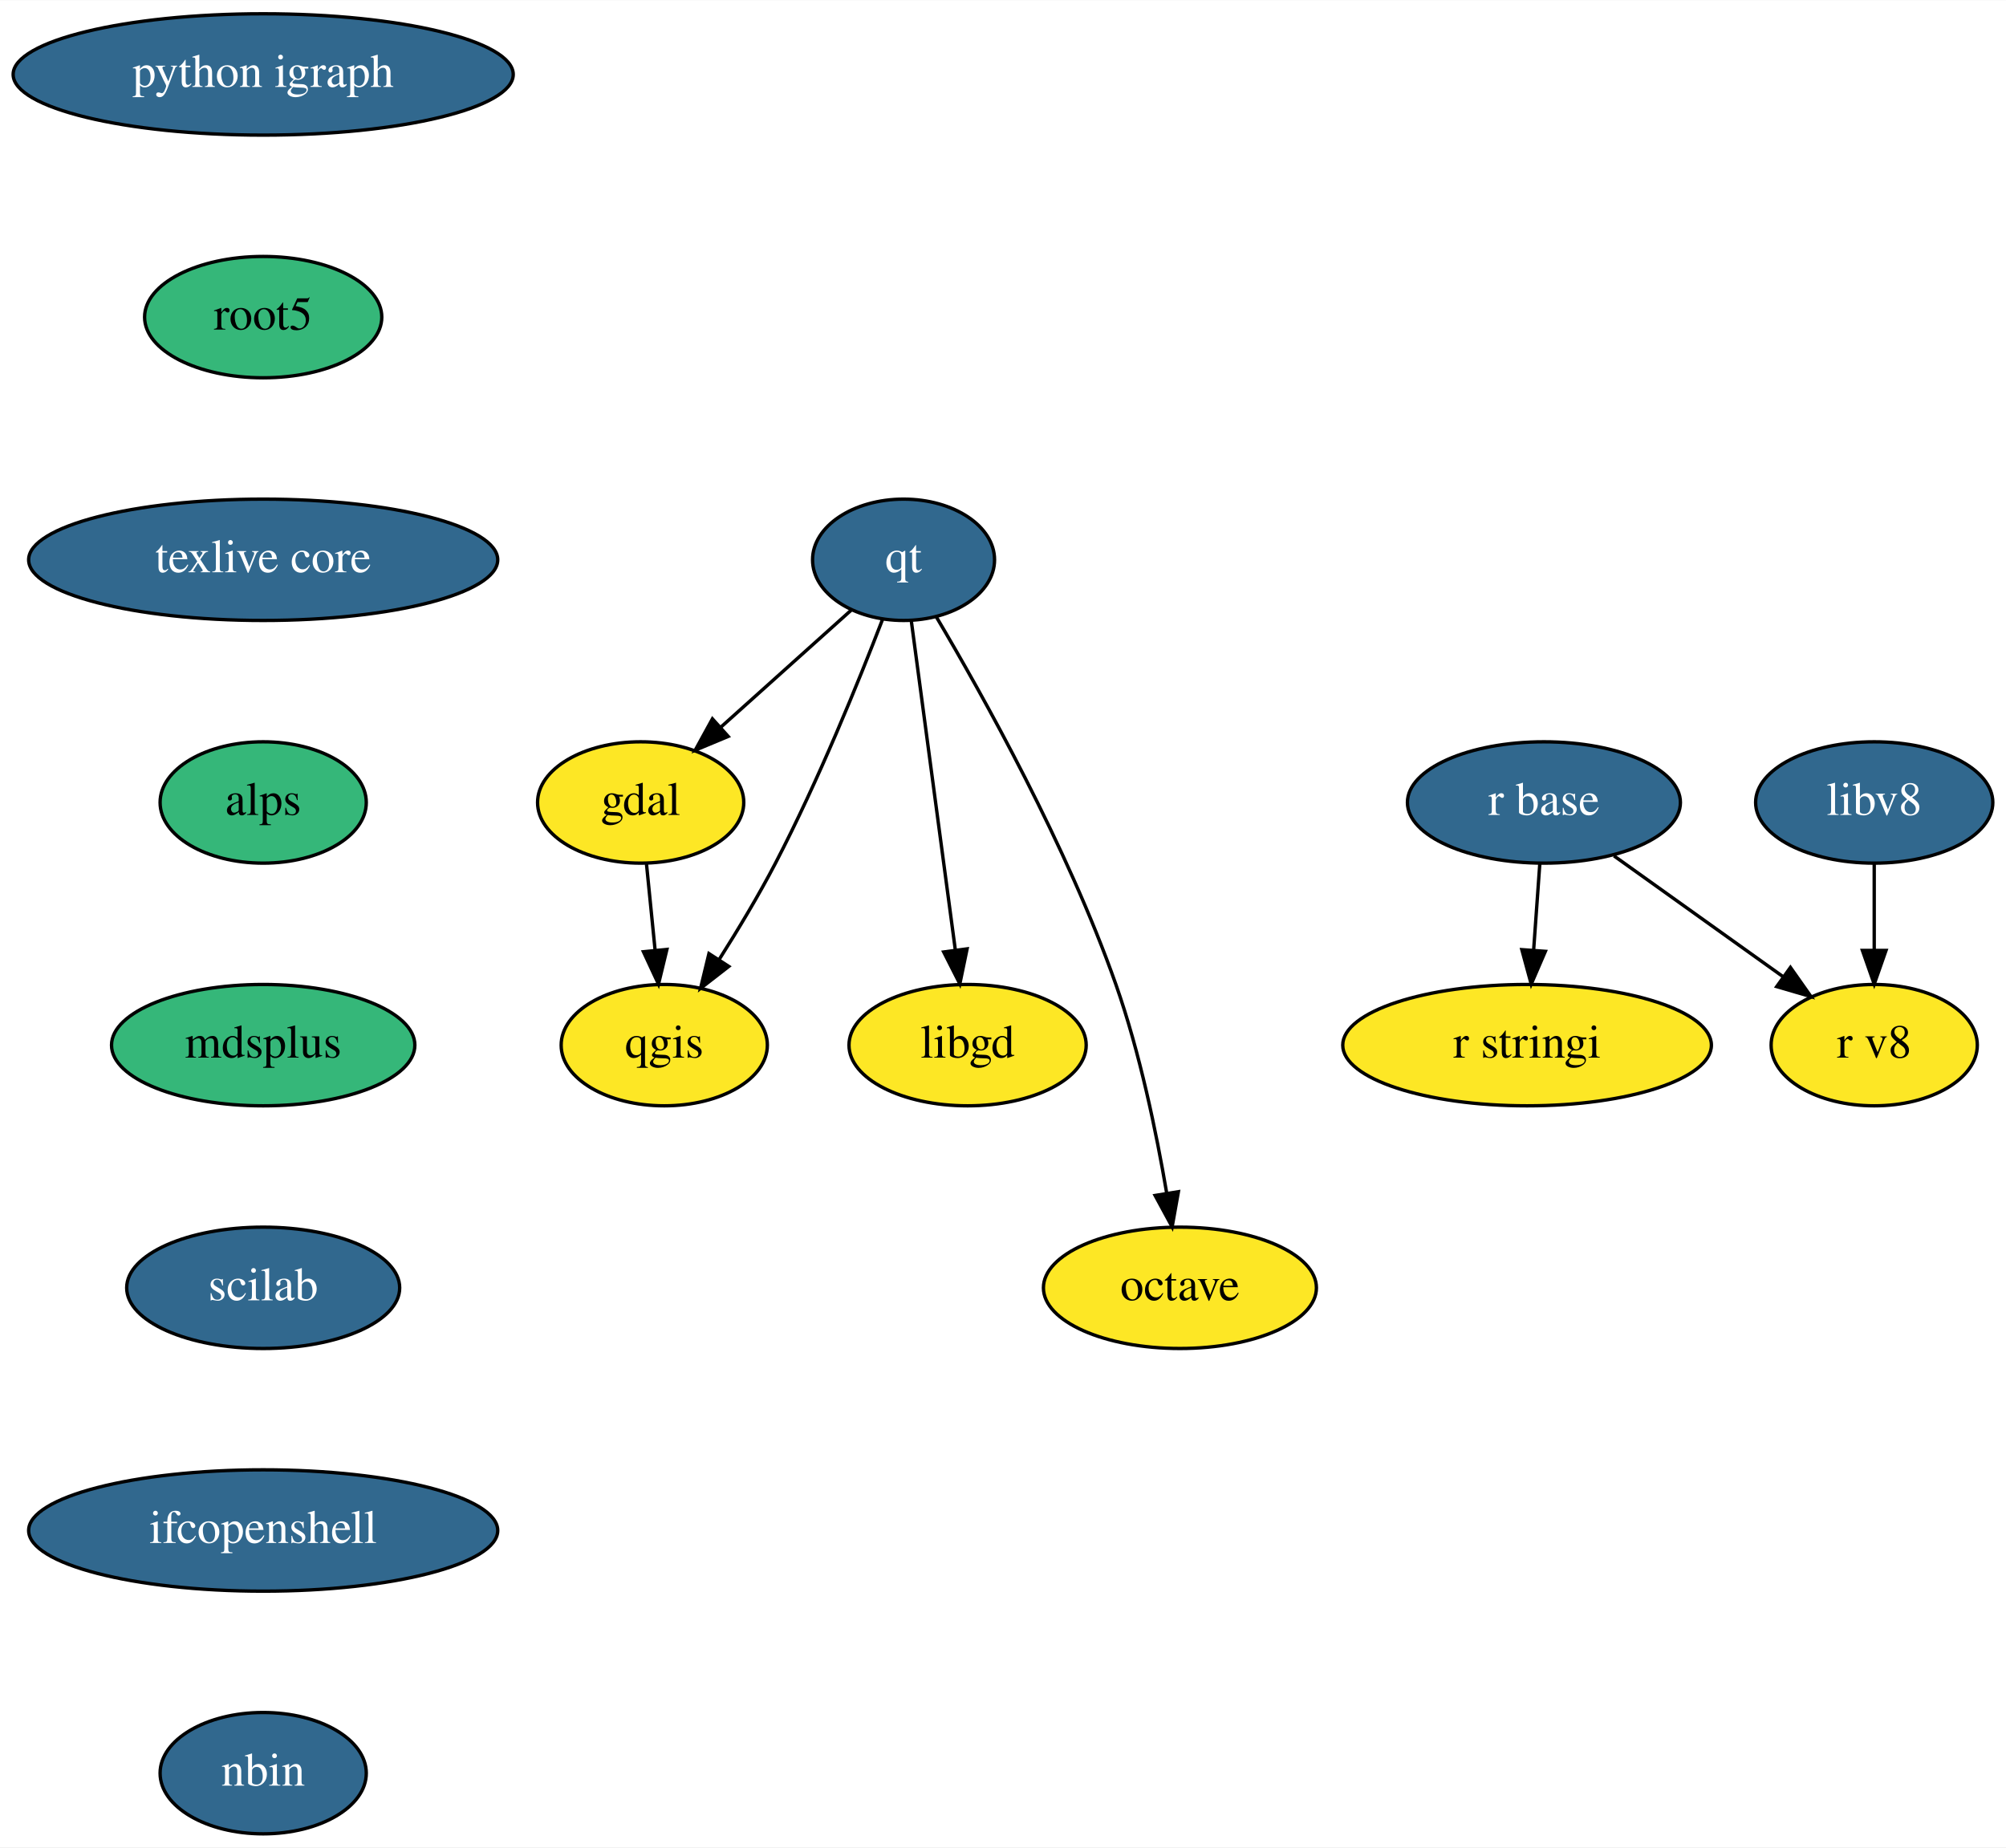
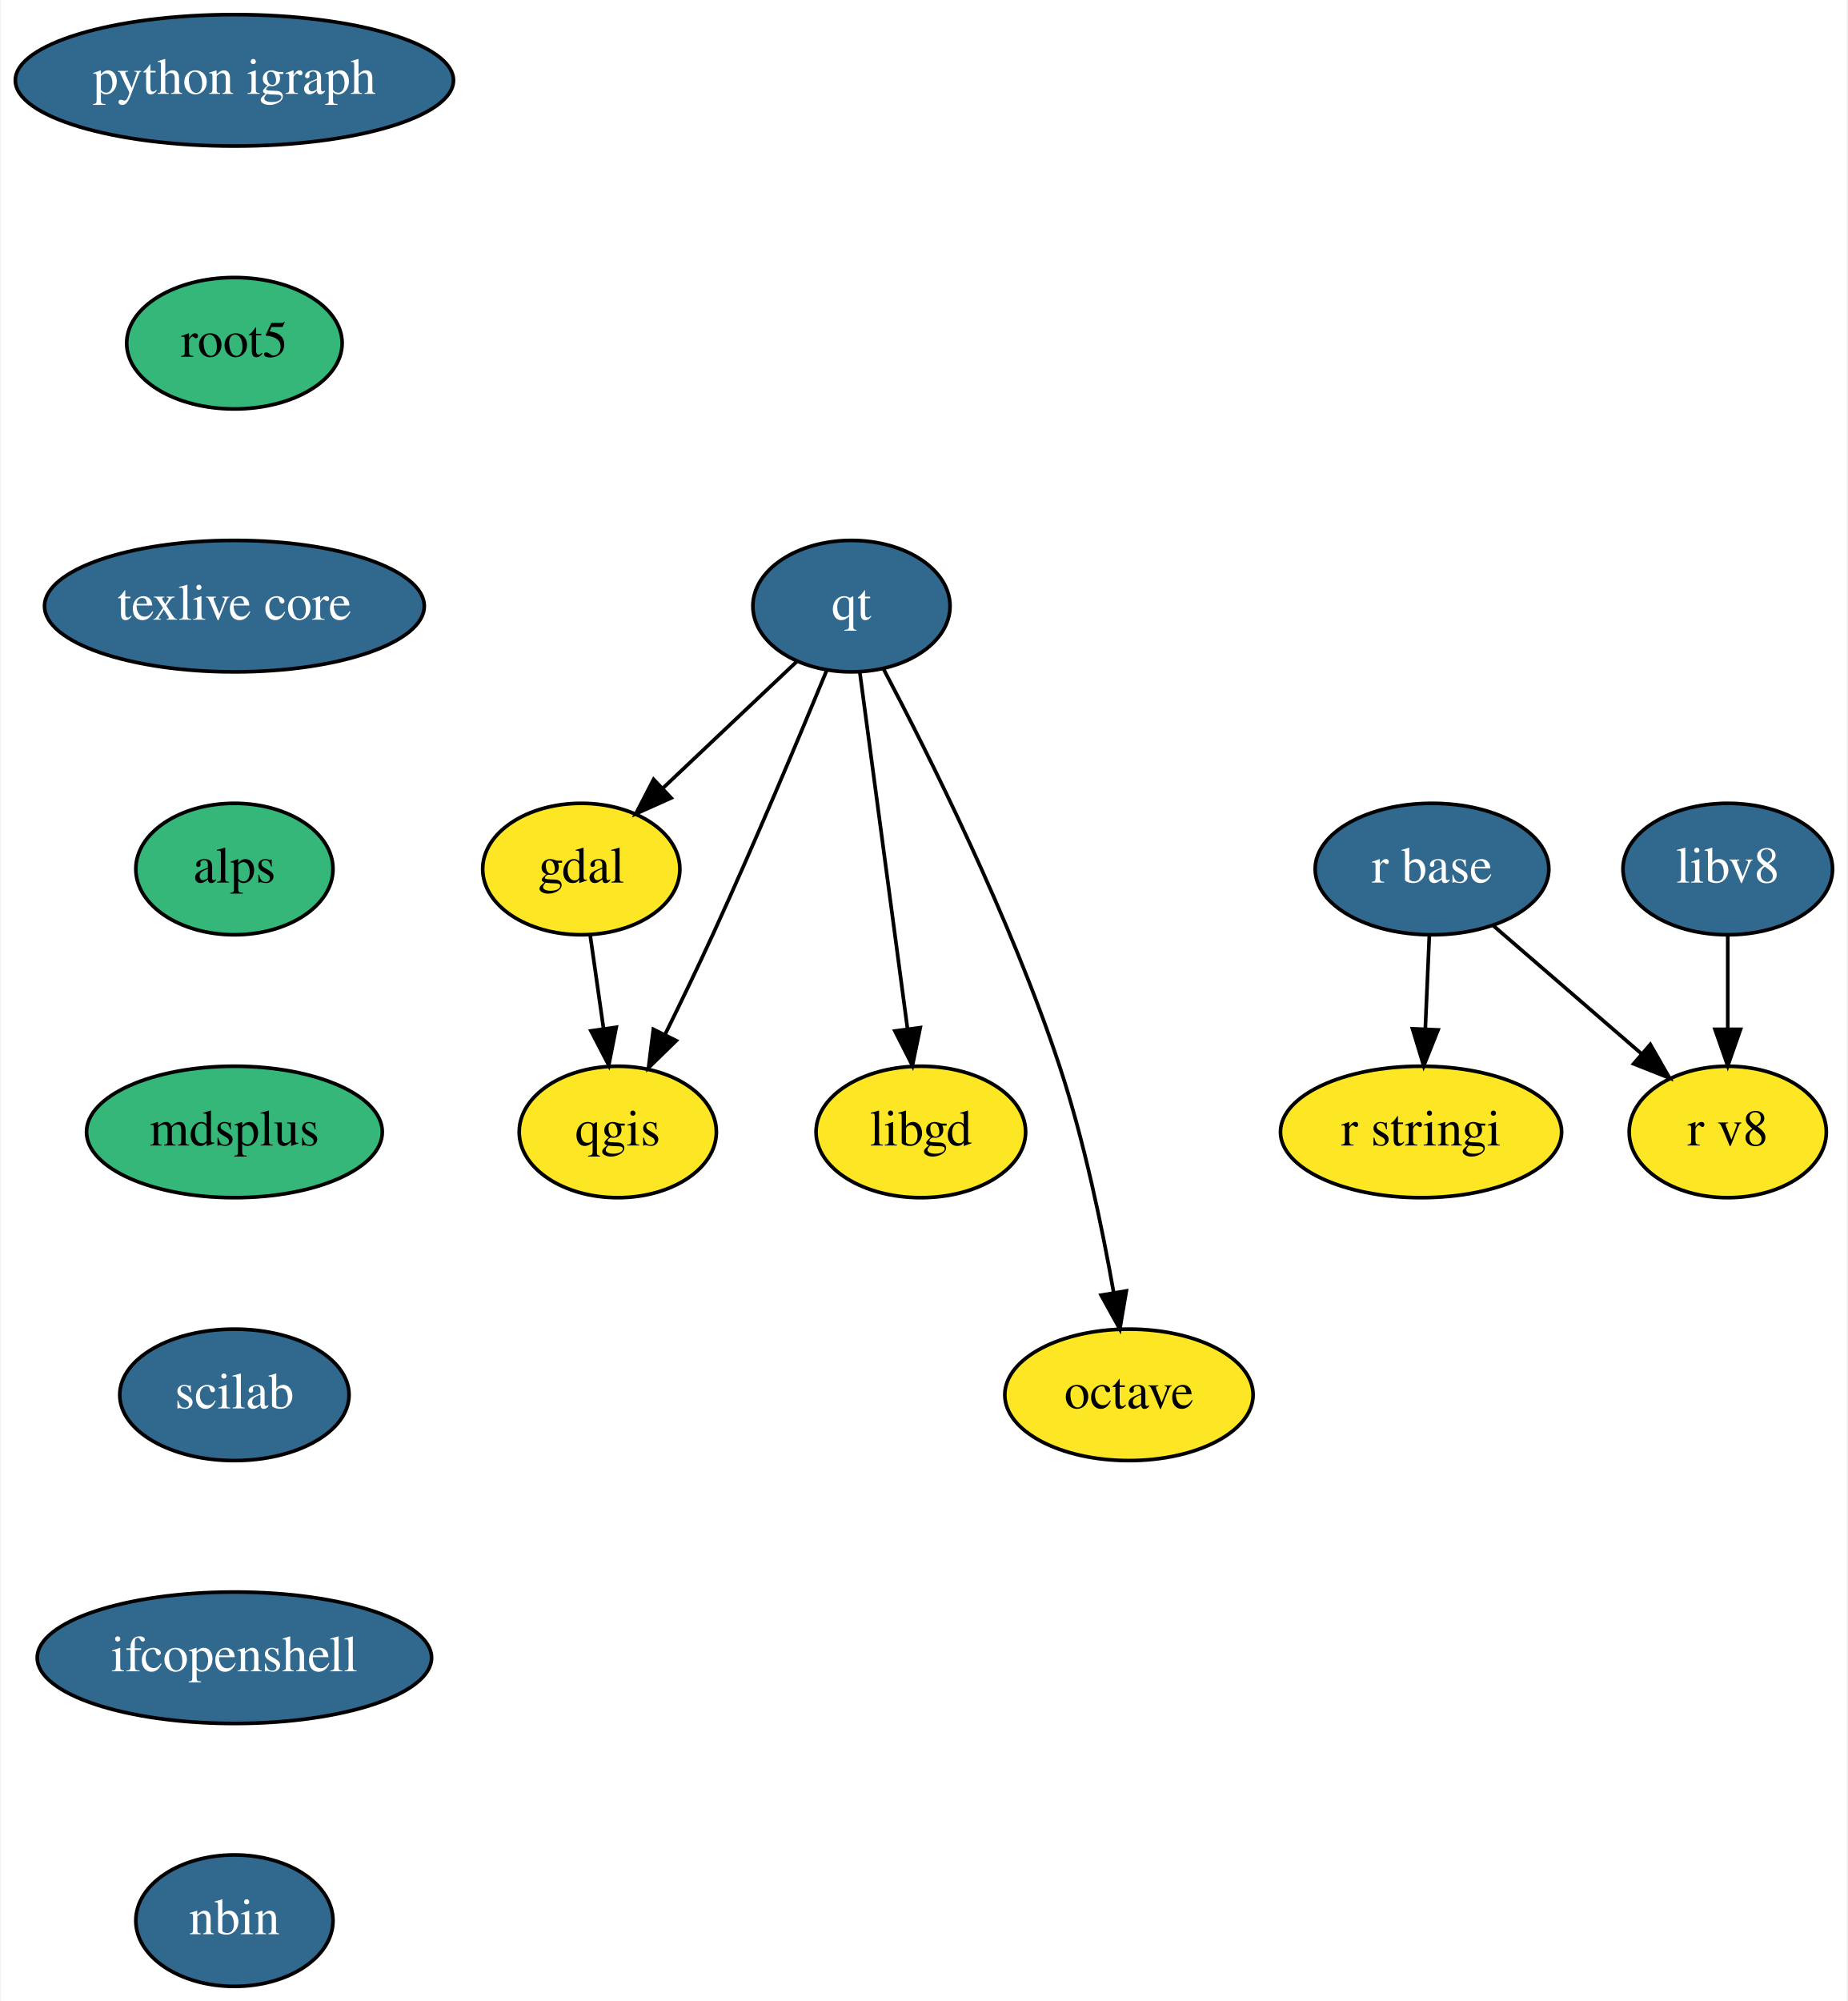
- <svg xmlns="http://www.w3.org/2000/svg" xmlns:xlink="http://www.w3.org/1999/xlink" width="595pt" height="548pt" viewBox="0.00 0.00 595.19 548.00">
+ <svg xmlns="http://www.w3.org/2000/svg" xmlns:xlink="http://www.w3.org/1999/xlink" width="506pt" height="548pt" viewBox="0.00 0.00 505.60 548.00">
  <g id="graph0" class="graph" transform="scale(1 1) rotate(0) translate(4 544)">
-     <polygon fill="white" stroke="transparent" points="-4,4 -4,-544 591.19,-544 591.19,4 -4,4" />
+     <polygon fill="white" stroke="transparent" points="-4,4 -4,-544 501.6,-544 501.6,4 -4,4" />
    <g id="node1" class="node">
      <g id="a_node1">
        <a xlink:href="https://github.com/conda-forge/gdal-feedstock" xlink:title="gdal">
-           <ellipse fill="#fde725" stroke="black" cx="186.09" cy="-306" rx="30.59" ry="18" />
-           <text text-anchor="middle" x="186.09" y="-302.3" font-family="Times,serif" font-size="14.00">gdal</text>
+           <ellipse fill="#fde725" stroke="black" cx="155" cy="-306" rx="27" ry="18" />
+           <text text-anchor="middle" x="155" y="-302.3" font-family="Times,serif" font-size="14.00">gdal</text>
        </a>
      </g>
    </g>
    <g id="node2" class="node">
      <g id="a_node2">
        <a xlink:href="https://github.com/conda-forge/qgis-feedstock" xlink:title="qgis">
-           <ellipse fill="#fde725" stroke="black" cx="193.09" cy="-234" rx="30.59" ry="18" />
-           <text text-anchor="middle" x="193.09" y="-230.3" font-family="Times,serif" font-size="14.00">qgis</text>
+           <ellipse fill="#fde725" stroke="black" cx="165" cy="-234" rx="27" ry="18" />
+           <text text-anchor="middle" x="165" y="-230.3" font-family="Times,serif" font-size="14.00">qgis</text>
        </a>
      </g>
    </g>
    <g id="edge1" class="edge">
-       <path fill="none" stroke="black" d="M187.82,-287.7C188.6,-279.98 189.52,-270.71 190.38,-262.11" />
-       <polygon fill="black" stroke="black" points="193.87,-262.4 191.38,-252.1 186.91,-261.71 193.87,-262.4" />
+       <path fill="none" stroke="black" d="M157.42,-288.05C158.52,-280.35 159.85,-271.03 161.09,-262.36" />
+       <polygon fill="black" stroke="black" points="164.58,-262.67 162.53,-252.28 157.65,-261.68 164.58,-262.67" />
    </g>
    <g id="node3" class="node">
      <g id="a_node3">
        <a xlink:href="https://github.com/conda-forge/libgd-feedstock" xlink:title="libgd">
-           <ellipse fill="#fde725" stroke="black" cx="283.09" cy="-234" rx="35.19" ry="18" />
-           <text text-anchor="middle" x="283.09" y="-230.3" font-family="Times,serif" font-size="14.00">libgd</text>
+           <ellipse fill="#fde725" stroke="black" cx="248" cy="-234" rx="28.7" ry="18" />
+           <text text-anchor="middle" x="248" y="-230.3" font-family="Times,serif" font-size="14.00">libgd</text>
        </a>
      </g>
    </g>
    <g id="node4" class="node">
      <g id="a_node4">
        <a xlink:href="https://github.com/conda-forge/octave-feedstock" xlink:title="octave">
-           <ellipse fill="#fde725" stroke="black" cx="346.09" cy="-162" rx="40.5" ry="18" />
-           <text text-anchor="middle" x="346.09" y="-158.3" font-family="Times,serif" font-size="14.00">octave</text>
+           <ellipse fill="#fde725" stroke="black" cx="305" cy="-162" rx="34" ry="18" />
+           <text text-anchor="middle" x="305" y="-158.3" font-family="Times,serif" font-size="14.00">octave</text>
        </a>
      </g>
    </g>
    <g id="node5" class="node">
      <g id="a_node5">
        <a xlink:href="https://github.com/conda-forge/python-igraph-feedstock/pull/31" xlink:title="python igraph">
-           <ellipse fill="#31688e" stroke="black" cx="74.09" cy="-522" rx="74.19" ry="18" />
-           <text text-anchor="middle" x="74.09" y="-518.3" font-family="Times,serif" font-size="14.00" fill="white">python igraph</text>
+           <ellipse fill="#31688e" stroke="black" cx="60" cy="-522" rx="60" ry="18" />
+           <text text-anchor="middle" x="60" y="-518.3" font-family="Times,serif" font-size="14.00" fill="white">python igraph</text>
        </a>
      </g>
    </g>
    <g id="node6" class="node">
      <g id="a_node6">
        <a xlink:href="https://github.com/conda-forge/root5-feedstock" xlink:title="root5">
-           <ellipse fill="#35b779" stroke="black" cx="74.09" cy="-450" rx="35.19" ry="18" />
-           <text text-anchor="middle" x="74.09" y="-446.3" font-family="Times,serif" font-size="14.00">root5</text>
+           <ellipse fill="#35b779" stroke="black" cx="60" cy="-450" rx="29.5" ry="18" />
+           <text text-anchor="middle" x="60" y="-446.3" font-family="Times,serif" font-size="14.00">root5</text>
        </a>
      </g>
    </g>
    <g id="node11" class="node">
      <g id="a_node11">
        <a xlink:href="https://github.com/conda-forge/texlive-core-feedstock/pull/38" xlink:title="texlive core">
-           <ellipse fill="#31688e" stroke="black" cx="74.09" cy="-378" rx="69.59" ry="18" />
-           <text text-anchor="middle" x="74.09" y="-374.3" font-family="Times,serif" font-size="14.00" fill="white">texlive core</text>
+           <ellipse fill="#31688e" stroke="black" cx="60" cy="-378" rx="52" ry="18" />
+           <text text-anchor="middle" x="60" y="-374.3" font-family="Times,serif" font-size="14.00" fill="white">texlive core</text>
        </a>
      </g>
    </g>
    <g id="node7" class="node">
      <g id="a_node7">
        <a xlink:href="https://github.com/conda-forge/qt-feedstock/pull/157" xlink:title="qt">
-           <ellipse fill="#31688e" stroke="black" cx="264.09" cy="-378" rx="27" ry="18" />
-           <text text-anchor="middle" x="264.09" y="-374.3" font-family="Times,serif" font-size="14.00" fill="white">qt</text>
+           <ellipse fill="#31688e" stroke="black" cx="229" cy="-378" rx="27" ry="18" />
+           <text text-anchor="middle" x="229" y="-374.3" font-family="Times,serif" font-size="14.00" fill="white">qt</text>
        </a>
      </g>
    </g>
    <g id="edge3" class="edge">
-       <path fill="none" stroke="black" d="M248.68,-363.17C237.58,-353.21 222.39,-339.57 209.75,-328.23" />
-       <polygon fill="black" stroke="black" points="212.06,-325.6 202.28,-321.52 207.38,-330.81 212.06,-325.6" />
+       <path fill="none" stroke="black" d="M214.02,-362.83C203.49,-352.87 189.22,-339.37 177.34,-328.14" />
+       <polygon fill="black" stroke="black" points="179.62,-325.47 169.95,-321.14 174.81,-330.56 179.62,-325.47" />
    </g>
    <g id="edge4" class="edge">
-       <path fill="none" stroke="black" d="M257.83,-360.25C250.84,-342.09 238.82,-312.44 226.09,-288 221.11,-278.44 215.02,-268.31 209.43,-259.49" />
-       <polygon fill="black" stroke="black" points="212.23,-257.36 203.86,-250.86 206.35,-261.16 212.23,-257.36" />
+       <path fill="none" stroke="black" d="M222.25,-360.48C214.85,-342.53 202.48,-313.05 191,-288 186.9,-279.06 182.23,-269.39 177.98,-260.77" />
+       <polygon fill="black" stroke="black" points="181.01,-259 173.42,-251.6 174.74,-262.11 181.01,-259" />
    </g>
    <g id="edge5" class="edge">
-       <path fill="none" stroke="black" d="M266.39,-359.87C269.62,-335.67 275.57,-291.21 279.43,-262.39" />
-       <polygon fill="black" stroke="black" points="282.94,-262.57 280.79,-252.19 276,-261.64 282.94,-262.57" />
+       <path fill="none" stroke="black" d="M231.29,-359.87C234.53,-335.67 240.48,-291.21 244.33,-262.39" />
+       <polygon fill="black" stroke="black" points="247.84,-262.57 245.7,-252.19 240.9,-261.64 247.84,-262.57" />
    </g>
    <g id="edge6" class="edge">
-       <path fill="none" stroke="black" d="M273.84,-361.01C287.6,-337.8 312.64,-293.03 327.09,-252 334.21,-231.79 339.12,-208.01 342.16,-190.12" />
-       <polygon fill="black" stroke="black" points="345.64,-190.52 343.78,-180.09 338.73,-189.4 345.64,-190.52" />
+       <path fill="none" stroke="black" d="M237.73,-360.88C250.08,-337.5 272.61,-292.54 286,-252 292.72,-231.65 297.65,-207.89 300.81,-190.03" />
+       <polygon fill="black" stroke="black" points="304.28,-190.46 302.5,-180.02 297.38,-189.3 304.28,-190.46" />
    </g>
    <g id="node8" class="node">
      <g id="a_node8">
        <a xlink:href="https://github.com/conda-forge/r-base-feedstock/pull/135" xlink:title="r base">
-           <ellipse fill="#31688e" stroke="black" cx="454.09" cy="-306" rx="40.5" ry="18" />
-           <text text-anchor="middle" x="454.09" y="-302.3" font-family="Times,serif" font-size="14.00" fill="white">r base</text>
+           <ellipse fill="#31688e" stroke="black" cx="388" cy="-306" rx="32" ry="18" />
+           <text text-anchor="middle" x="388" y="-302.3" font-family="Times,serif" font-size="14.00" fill="white">r base</text>
        </a>
      </g>
    </g>
    <g id="node9" class="node">
      <g id="a_node9">
        <a xlink:href="https://github.com/conda-forge/r-stringi-feedstock" xlink:title="r stringi">
-           <ellipse fill="#fde725" stroke="black" cx="449.09" cy="-234" rx="54.69" ry="18" />
-           <text text-anchor="middle" x="449.09" y="-230.3" font-family="Times,serif" font-size="14.00">r stringi</text>
+           <ellipse fill="#fde725" stroke="black" cx="385" cy="-234" rx="38.5" ry="18" />
+           <text text-anchor="middle" x="385" y="-230.3" font-family="Times,serif" font-size="14.00">r stringi</text>
        </a>
      </g>
    </g>
    <g id="edge7" class="edge">
-       <path fill="none" stroke="black" d="M452.86,-287.7C452.31,-279.98 451.64,-270.71 451.03,-262.11" />
-       <polygon fill="black" stroke="black" points="454.52,-261.83 450.32,-252.1 447.54,-262.33 454.52,-261.83" />
+       <path fill="none" stroke="black" d="M387.26,-287.7C386.93,-279.98 386.53,-270.71 386.16,-262.11" />
+       <polygon fill="black" stroke="black" points="389.66,-261.95 385.73,-252.1 382.66,-262.25 389.66,-261.95" />
    </g>
    <g id="node10" class="node">
      <g id="a_node10">
        <a xlink:href="https://github.com/conda-forge/r-v8-feedstock" xlink:title="r v8">
-           <ellipse fill="#fde725" stroke="black" cx="552.09" cy="-234" rx="30.59" ry="18" />
-           <text text-anchor="middle" x="552.09" y="-230.3" font-family="Times,serif" font-size="14.00">r v8</text>
+           <ellipse fill="#fde725" stroke="black" cx="469" cy="-234" rx="27" ry="18" />
+           <text text-anchor="middle" x="469" y="-230.3" font-family="Times,serif" font-size="14.00">r v8</text>
        </a>
      </g>
    </g>
    <g id="edge8" class="edge">
-       <path fill="none" stroke="black" d="M474.88,-290.15C489.48,-279.73 509.15,-265.67 524.98,-254.36" />
-       <polygon fill="black" stroke="black" points="527.23,-257.06 533.33,-248.4 523.16,-251.37 527.23,-257.06" />
+       <path fill="none" stroke="black" d="M404.78,-290.5C416.53,-280.35 432.38,-266.65 445.39,-255.4" />
+       <polygon fill="black" stroke="black" points="447.79,-257.96 453.06,-248.77 443.21,-252.66 447.79,-257.96" />
    </g>
    <g id="node12" class="node">
      <g id="a_node12">
        <a xlink:href="https://github.com/conda-forge/alps-feedstock" xlink:title="alps">
-           <ellipse fill="#35b779" stroke="black" cx="74.09" cy="-306" rx="30.59" ry="18" />
-           <text text-anchor="middle" x="74.09" y="-302.3" font-family="Times,serif" font-size="14.00">alps</text>
+           <ellipse fill="#35b779" stroke="black" cx="60" cy="-306" rx="27" ry="18" />
+           <text text-anchor="middle" x="60" y="-302.3" font-family="Times,serif" font-size="14.00">alps</text>
        </a>
      </g>
    </g>
    <g id="node13" class="node">
      <g id="a_node13">
        <a xlink:href="https://github.com/conda-forge/mdsplus-feedstock" xlink:title="mdsplus">
-           <ellipse fill="#35b779" stroke="black" cx="74.09" cy="-234" rx="45" ry="18" />
-           <text text-anchor="middle" x="74.09" y="-230.3" font-family="Times,serif" font-size="14.00">mdsplus</text>
+           <ellipse fill="#35b779" stroke="black" cx="60" cy="-234" rx="40.5" ry="18" />
+           <text text-anchor="middle" x="60" y="-230.3" font-family="Times,serif" font-size="14.00">mdsplus</text>
        </a>
      </g>
    </g>
    <g id="node14" class="node">
      <g id="a_node14">
        <a xlink:href="https://github.com/conda-forge/scilab-feedstock/pull/14" xlink:title="scilab">
-           <ellipse fill="#31688e" stroke="black" cx="74.09" cy="-162" rx="40.5" ry="18" />
-           <text text-anchor="middle" x="74.09" y="-158.3" font-family="Times,serif" font-size="14.00" fill="white">scilab</text>
+           <ellipse fill="#31688e" stroke="black" cx="60" cy="-162" rx="31.4" ry="18" />
+           <text text-anchor="middle" x="60" y="-158.3" font-family="Times,serif" font-size="14.00" fill="white">scilab</text>
        </a>
      </g>
    </g>
    <g id="node15" class="node">
      <g id="a_node15">
        <a xlink:href="https://github.com/conda-forge/ifcopenshell-feedstock/pull/10" xlink:title="ifcopenshell">
-           <ellipse fill="#31688e" stroke="black" cx="74.09" cy="-90" rx="69.59" ry="18" />
-           <text text-anchor="middle" x="74.09" y="-86.3" font-family="Times,serif" font-size="14.00" fill="white">ifcopenshell</text>
+           <ellipse fill="#31688e" stroke="black" cx="60" cy="-90" rx="54" ry="18" />
+           <text text-anchor="middle" x="60" y="-86.3" font-family="Times,serif" font-size="14.00" fill="white">ifcopenshell</text>
        </a>
      </g>
    </g>
    <g id="node16" class="node">
      <g id="a_node16">
        <a xlink:href="https://github.com/conda-forge/nbin-feedstock/pull/1" xlink:title="nbin">
-           <ellipse fill="#31688e" stroke="black" cx="74.09" cy="-18" rx="30.59" ry="18" />
-           <text text-anchor="middle" x="74.09" y="-14.3" font-family="Times,serif" font-size="14.00" fill="white">nbin</text>
+           <ellipse fill="#31688e" stroke="black" cx="60" cy="-18" rx="27" ry="18" />
+           <text text-anchor="middle" x="60" y="-14.3" font-family="Times,serif" font-size="14.00" fill="white">nbin</text>
        </a>
      </g>
    </g>
    <g id="node17" class="node">
      <g id="a_node17">
        <a xlink:href="https://github.com/conda-forge/libv8-feedstock/pull/12" xlink:title="libv8">
-           <ellipse fill="#31688e" stroke="black" cx="552.09" cy="-306" rx="35.19" ry="18" />
-           <text text-anchor="middle" x="552.09" y="-302.3" font-family="Times,serif" font-size="14.00" fill="white">libv8</text>
+           <ellipse fill="#31688e" stroke="black" cx="469" cy="-306" rx="28.7" ry="18" />
+           <text text-anchor="middle" x="469" y="-302.3" font-family="Times,serif" font-size="14.00" fill="white">libv8</text>
        </a>
      </g>
    </g>
    <g id="edge15" class="edge">
-       <path fill="none" stroke="black" d="M552.09,-287.7C552.09,-279.98 552.09,-270.71 552.09,-262.11" />
-       <polygon fill="black" stroke="black" points="555.59,-262.1 552.09,-252.1 548.59,-262.1 555.59,-262.1" />
+       <path fill="none" stroke="black" d="M469,-287.7C469,-279.98 469,-270.71 469,-262.11" />
+       <polygon fill="black" stroke="black" points="472.5,-262.1 469,-252.1 465.5,-262.1 472.5,-262.1" />
    </g>
  </g>
</svg>
